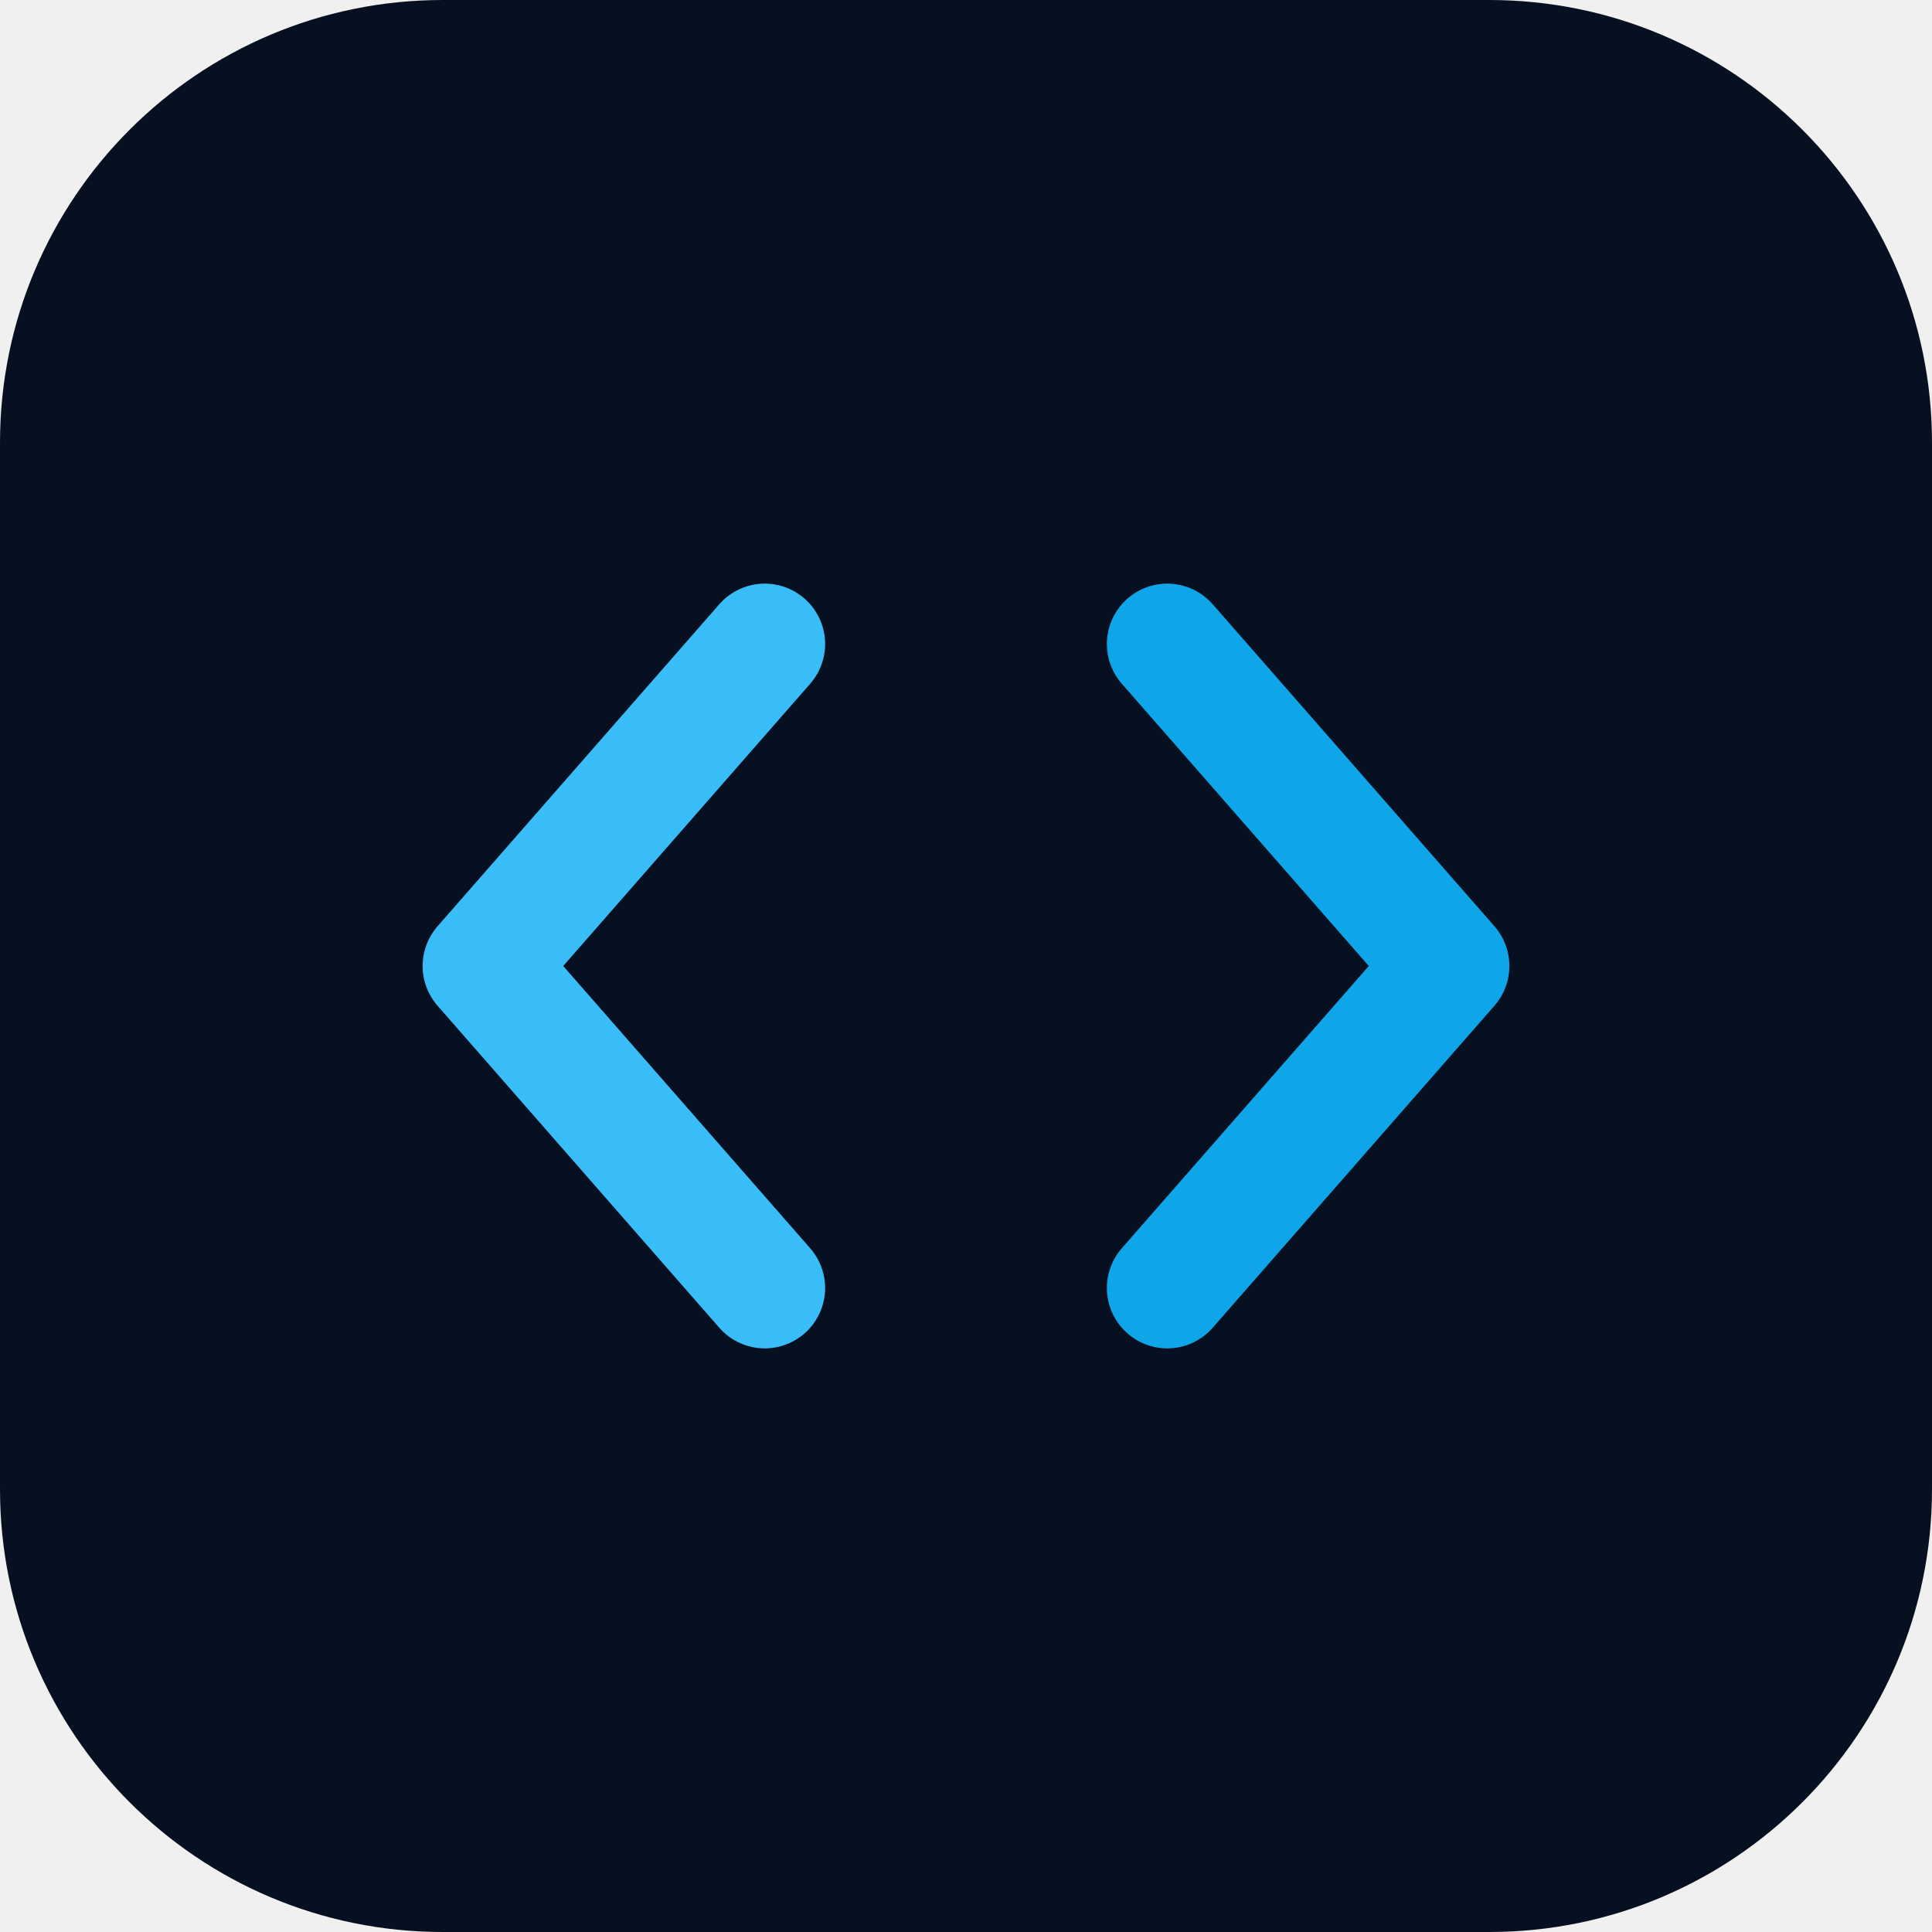
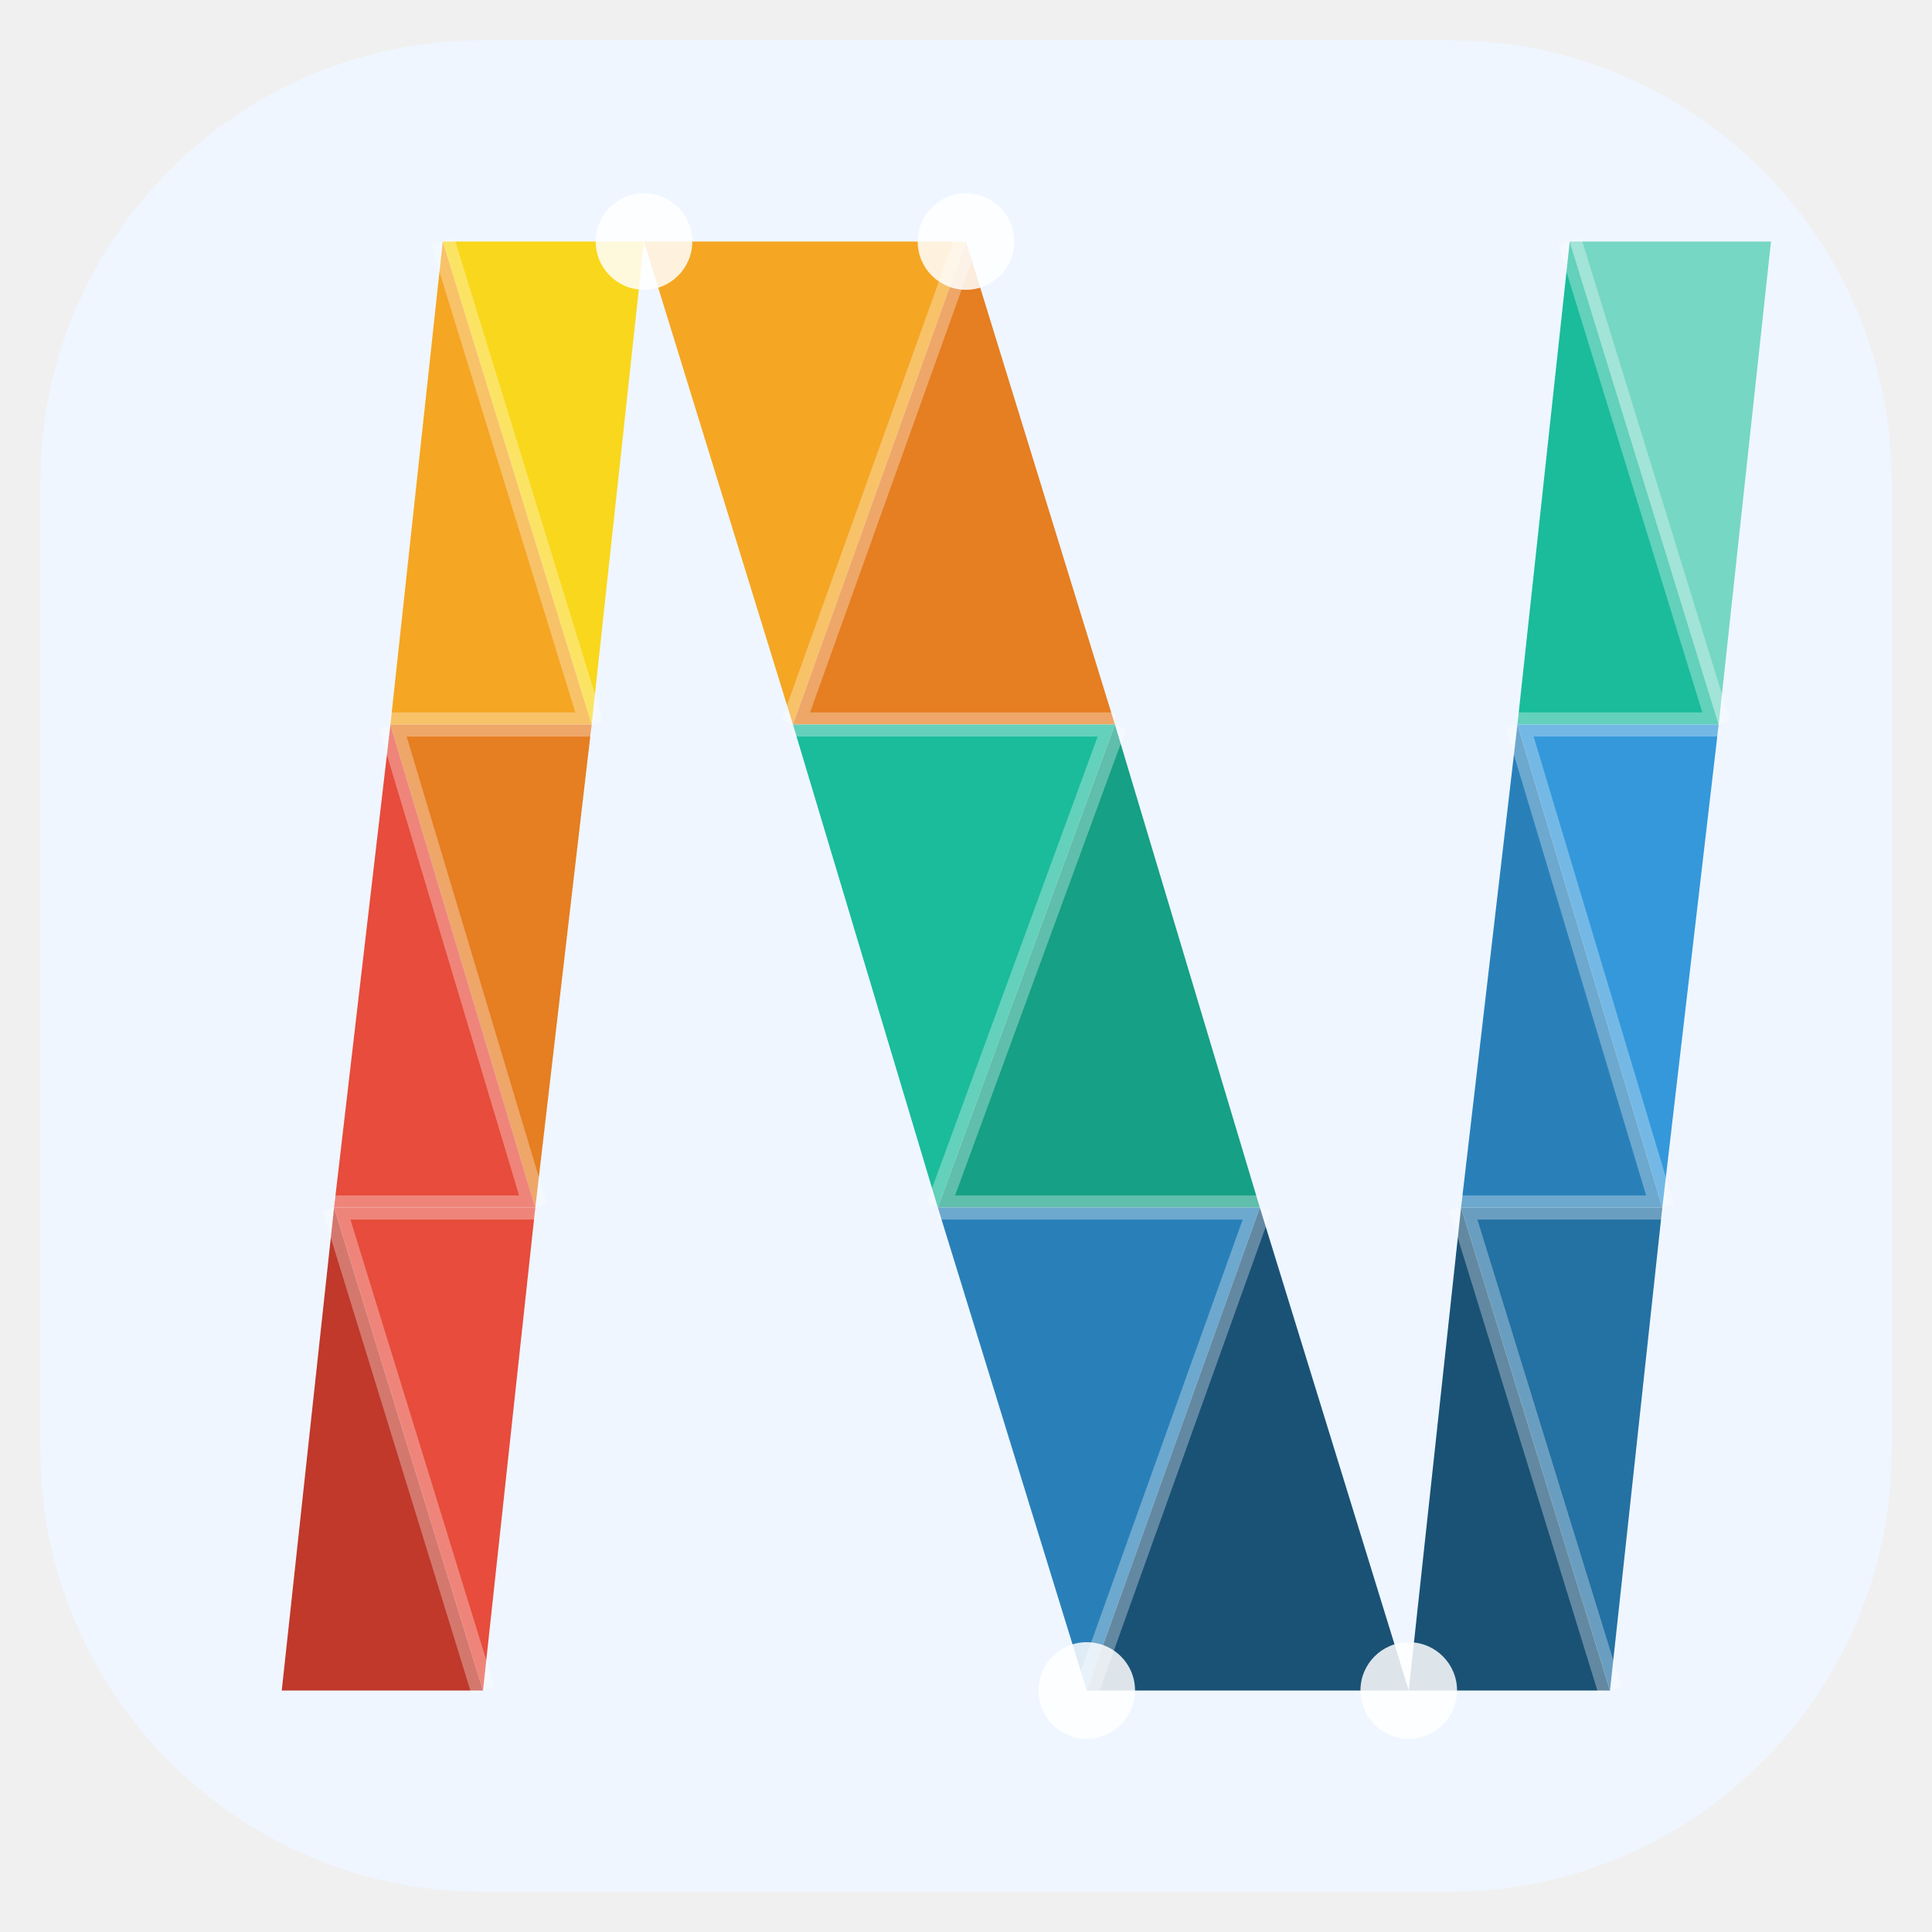
- <svg xmlns="http://www.w3.org/2000/svg" width="48" height="48" viewBox="0 0 48 48">
-   <rect width="48" height="48" rx="11" fill="#071020" />
-   <path d="m19 16-7 8 7 8" fill="none" stroke="#38bdf8" stroke-width="3" stroke-linecap="round" stroke-linejoin="round" />
-   <path d="m29 16 7 8-7 8" fill="none" stroke="#0ea5e9" stroke-width="3" stroke-linecap="round" stroke-linejoin="round" />
+ <svg xmlns="http://www.w3.org/2000/svg" width="48" height="48" viewBox="0 0 48 48" fill="none">
+   <rect x="1" y="1" width="46" height="46" rx="11" fill="#eff6ff" />
+   <polygon points="11,6  16,6  14.7,18" fill="#f9d71c" />
+   <polygon points="11,6  14.7,18 9.7,18" fill="#f5a623" />
+   <polygon points="9.7,18 14.7,18 13.3,30" fill="#e67e22" />
+   <polygon points="9.7,18 13.3,30  8.3,30" fill="#e74c3c" />
+   <polygon points="8.3,30 13.3,30 12,42" fill="#e74c3c" />
+   <polygon points="8.3,30 12,42   7,42" fill="#c0392b" />
+   <polygon points="16,6   24,6   19.7,18" fill="#f5a623" />
+   <polygon points="24,6   27.7,18 19.7,18" fill="#e67e22" />
+   <polygon points="19.7,18 27.7,18 23.3,30" fill="#1abc9c" />
+   <polygon points="27.7,18 31.3,30 23.3,30" fill="#16a085" />
+   <polygon points="23.3,30 31.3,30 27,42" fill="#2980b9" />
+   <polygon points="31.3,30 35,42   27,42" fill="#1a5276" />
+   <polygon points="39,6   44,6   42.7,18" fill="#76d7c4" />
+   <polygon points="39,6   42.7,18 37.7,18" fill="#1abc9c" />
+   <polygon points="37.7,18 42.7,18 41.3,30" fill="#3498db" />
+   <polygon points="37.7,18 41.3,30 36.3,30" fill="#2980b9" />
+   <polygon points="36.3,30 41.3,30 40,42" fill="#2471a3" />
+   <polygon points="36.3,30 40,42  35,42" fill="#1a5276" />
+   <g stroke="white" stroke-width="0.6" opacity="0.32">
+     <line x1="11" y1="6" x2="14.7" y2="18" />
+     <line x1="9.7" y1="18" x2="13.3" y2="30" />
+     <line x1="8.3" y1="30" x2="12" y2="42" />
+     <line x1="9.7" y1="18" x2="14.7" y2="18" />
+     <line x1="8.3" y1="30" x2="13.3" y2="30" />
+     <line x1="19.7" y1="18" x2="27.7" y2="18" />
+     <line x1="23.3" y1="30" x2="31.3" y2="30" />
+     <line x1="24" y1="6" x2="19.7" y2="18" />
+     <line x1="27.7" y1="18" x2="23.3" y2="30" />
+     <line x1="31.3" y1="30" x2="27" y2="42" />
+     <line x1="39" y1="6" x2="42.7" y2="18" />
+     <line x1="37.7" y1="18" x2="41.3" y2="30" />
+     <line x1="36.3" y1="30" x2="40" y2="42" />
+     <line x1="37.7" y1="18" x2="42.7" y2="18" />
+     <line x1="36.3" y1="30" x2="41.3" y2="30" />
+   </g>
+   <circle cx="16" cy="6" r="1.2" fill="white" opacity="0.85" />
+   <circle cx="24" cy="6" r="1.2" fill="white" opacity="0.85" />
+   <circle cx="27" cy="42" r="1.2" fill="white" opacity="0.85" />
+   <circle cx="35" cy="42" r="1.2" fill="white" opacity="0.85" />
</svg>
